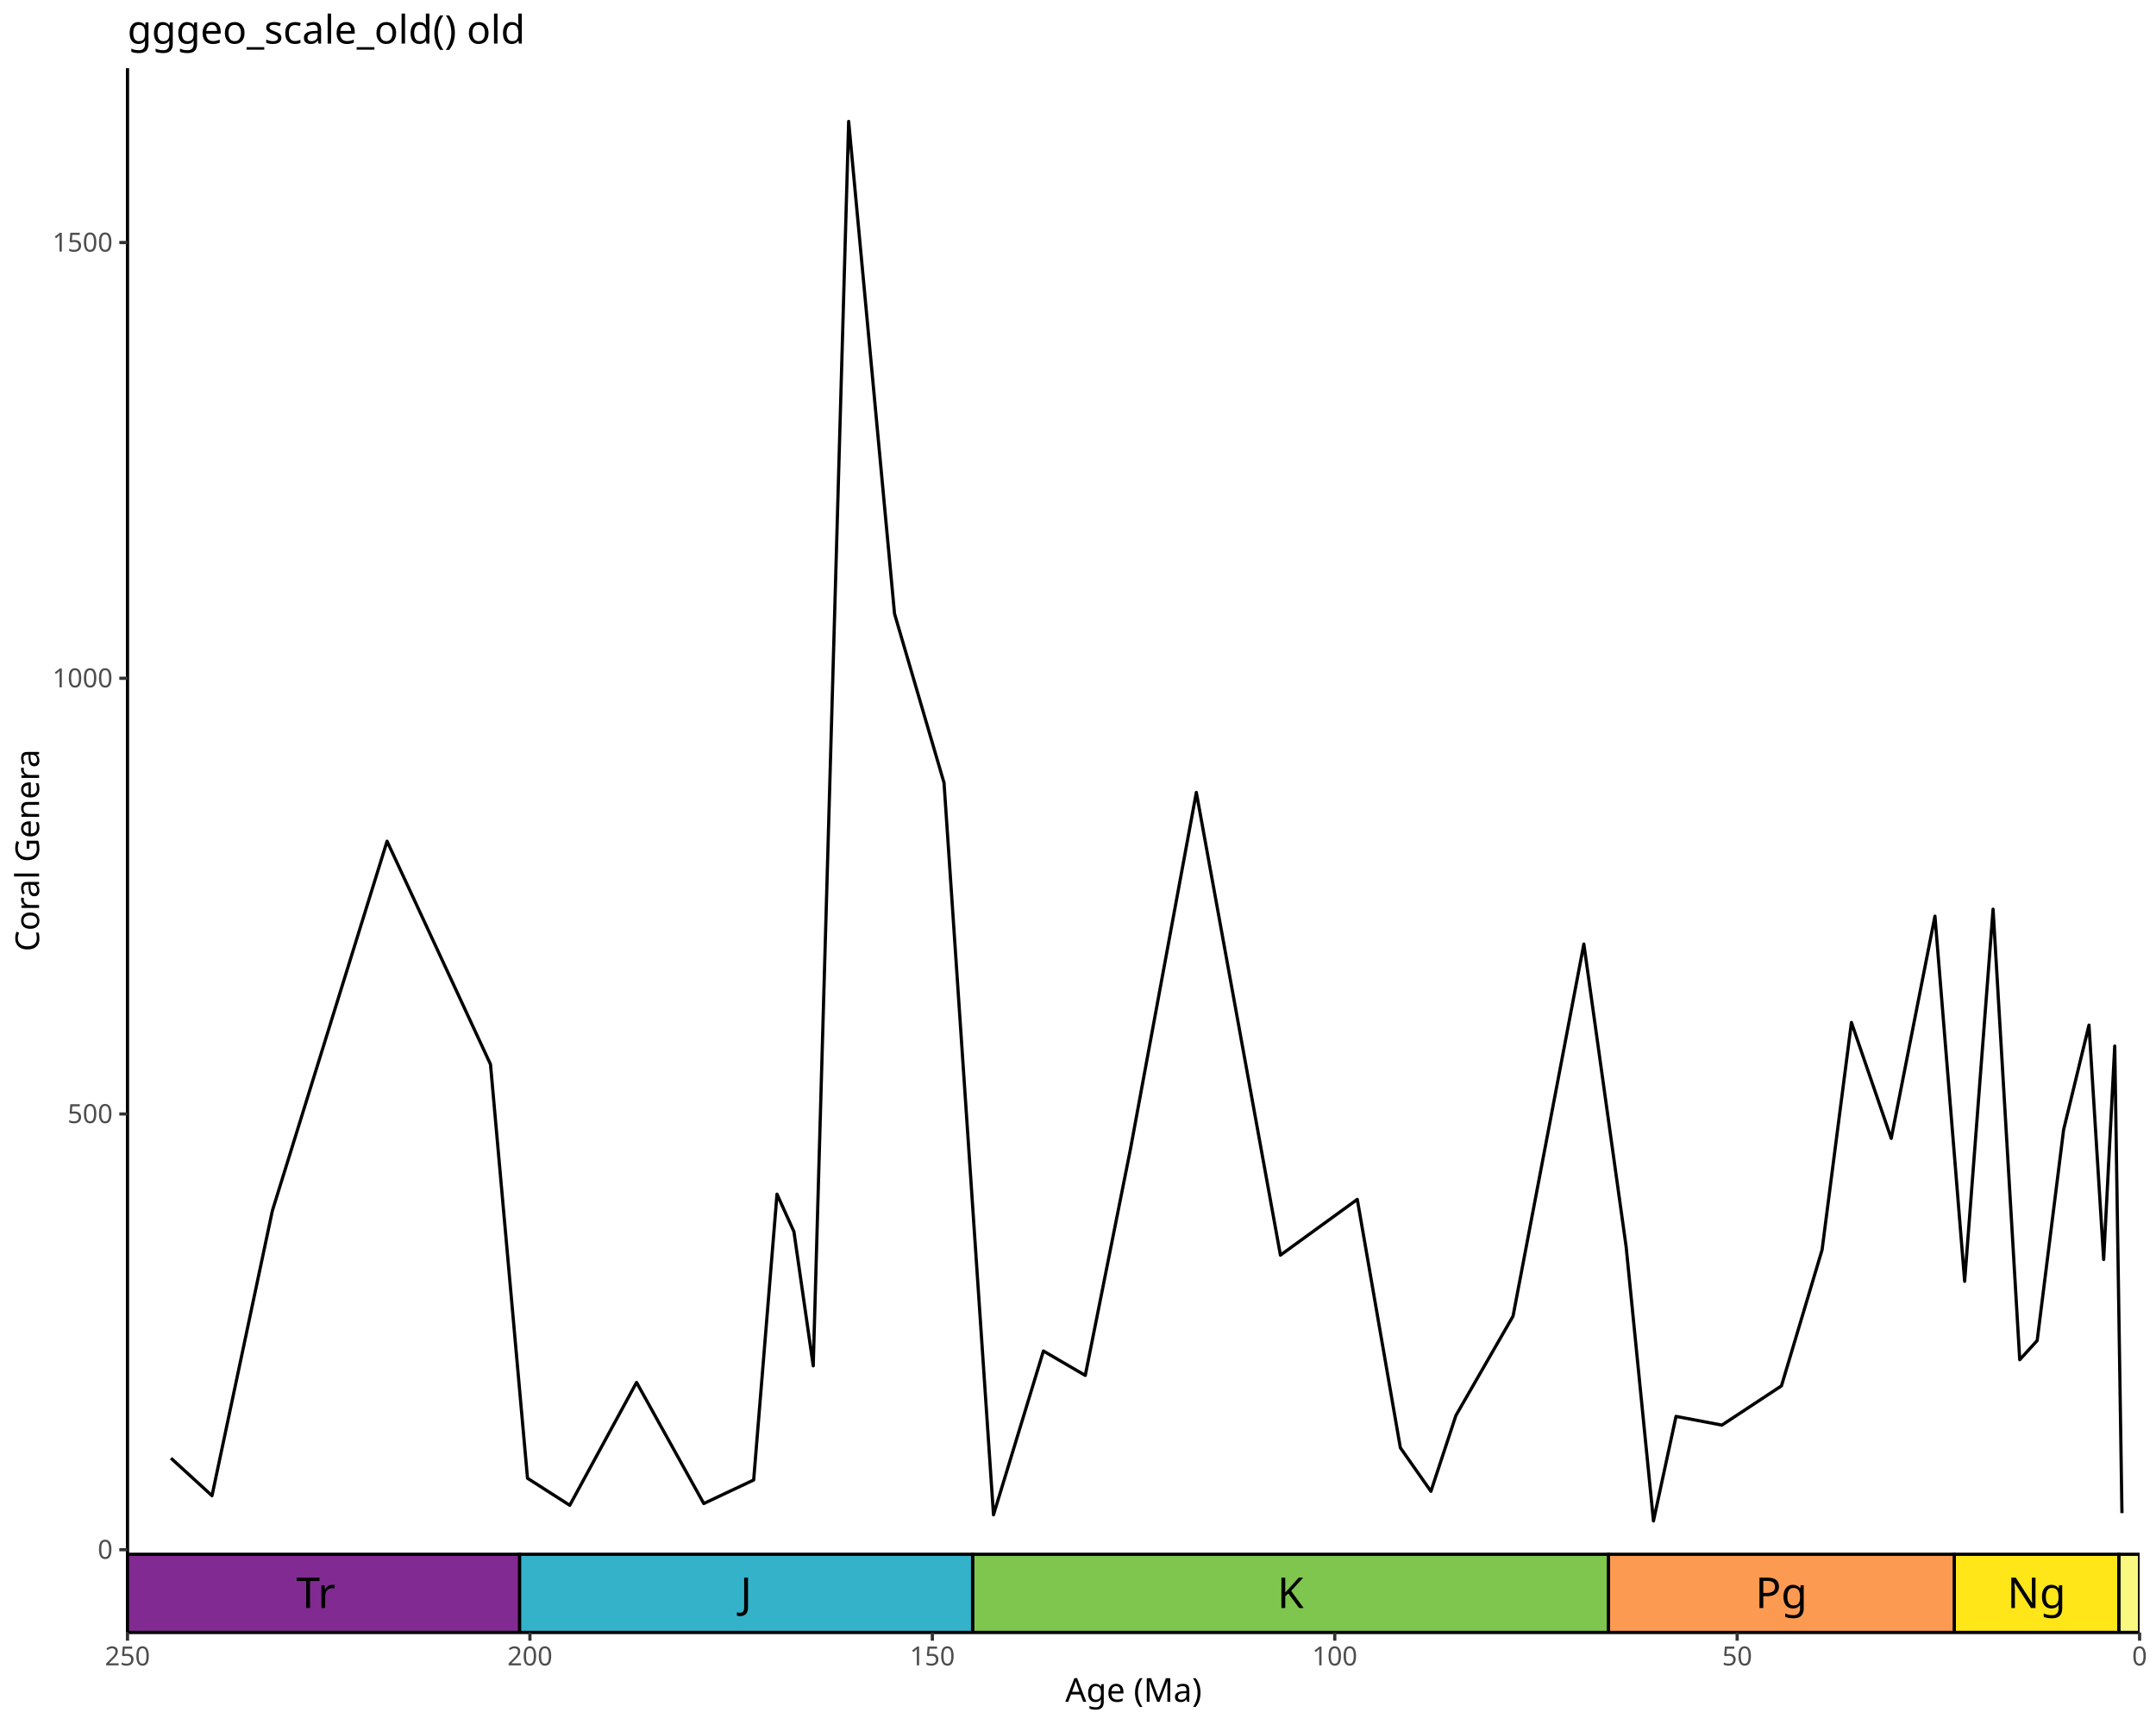
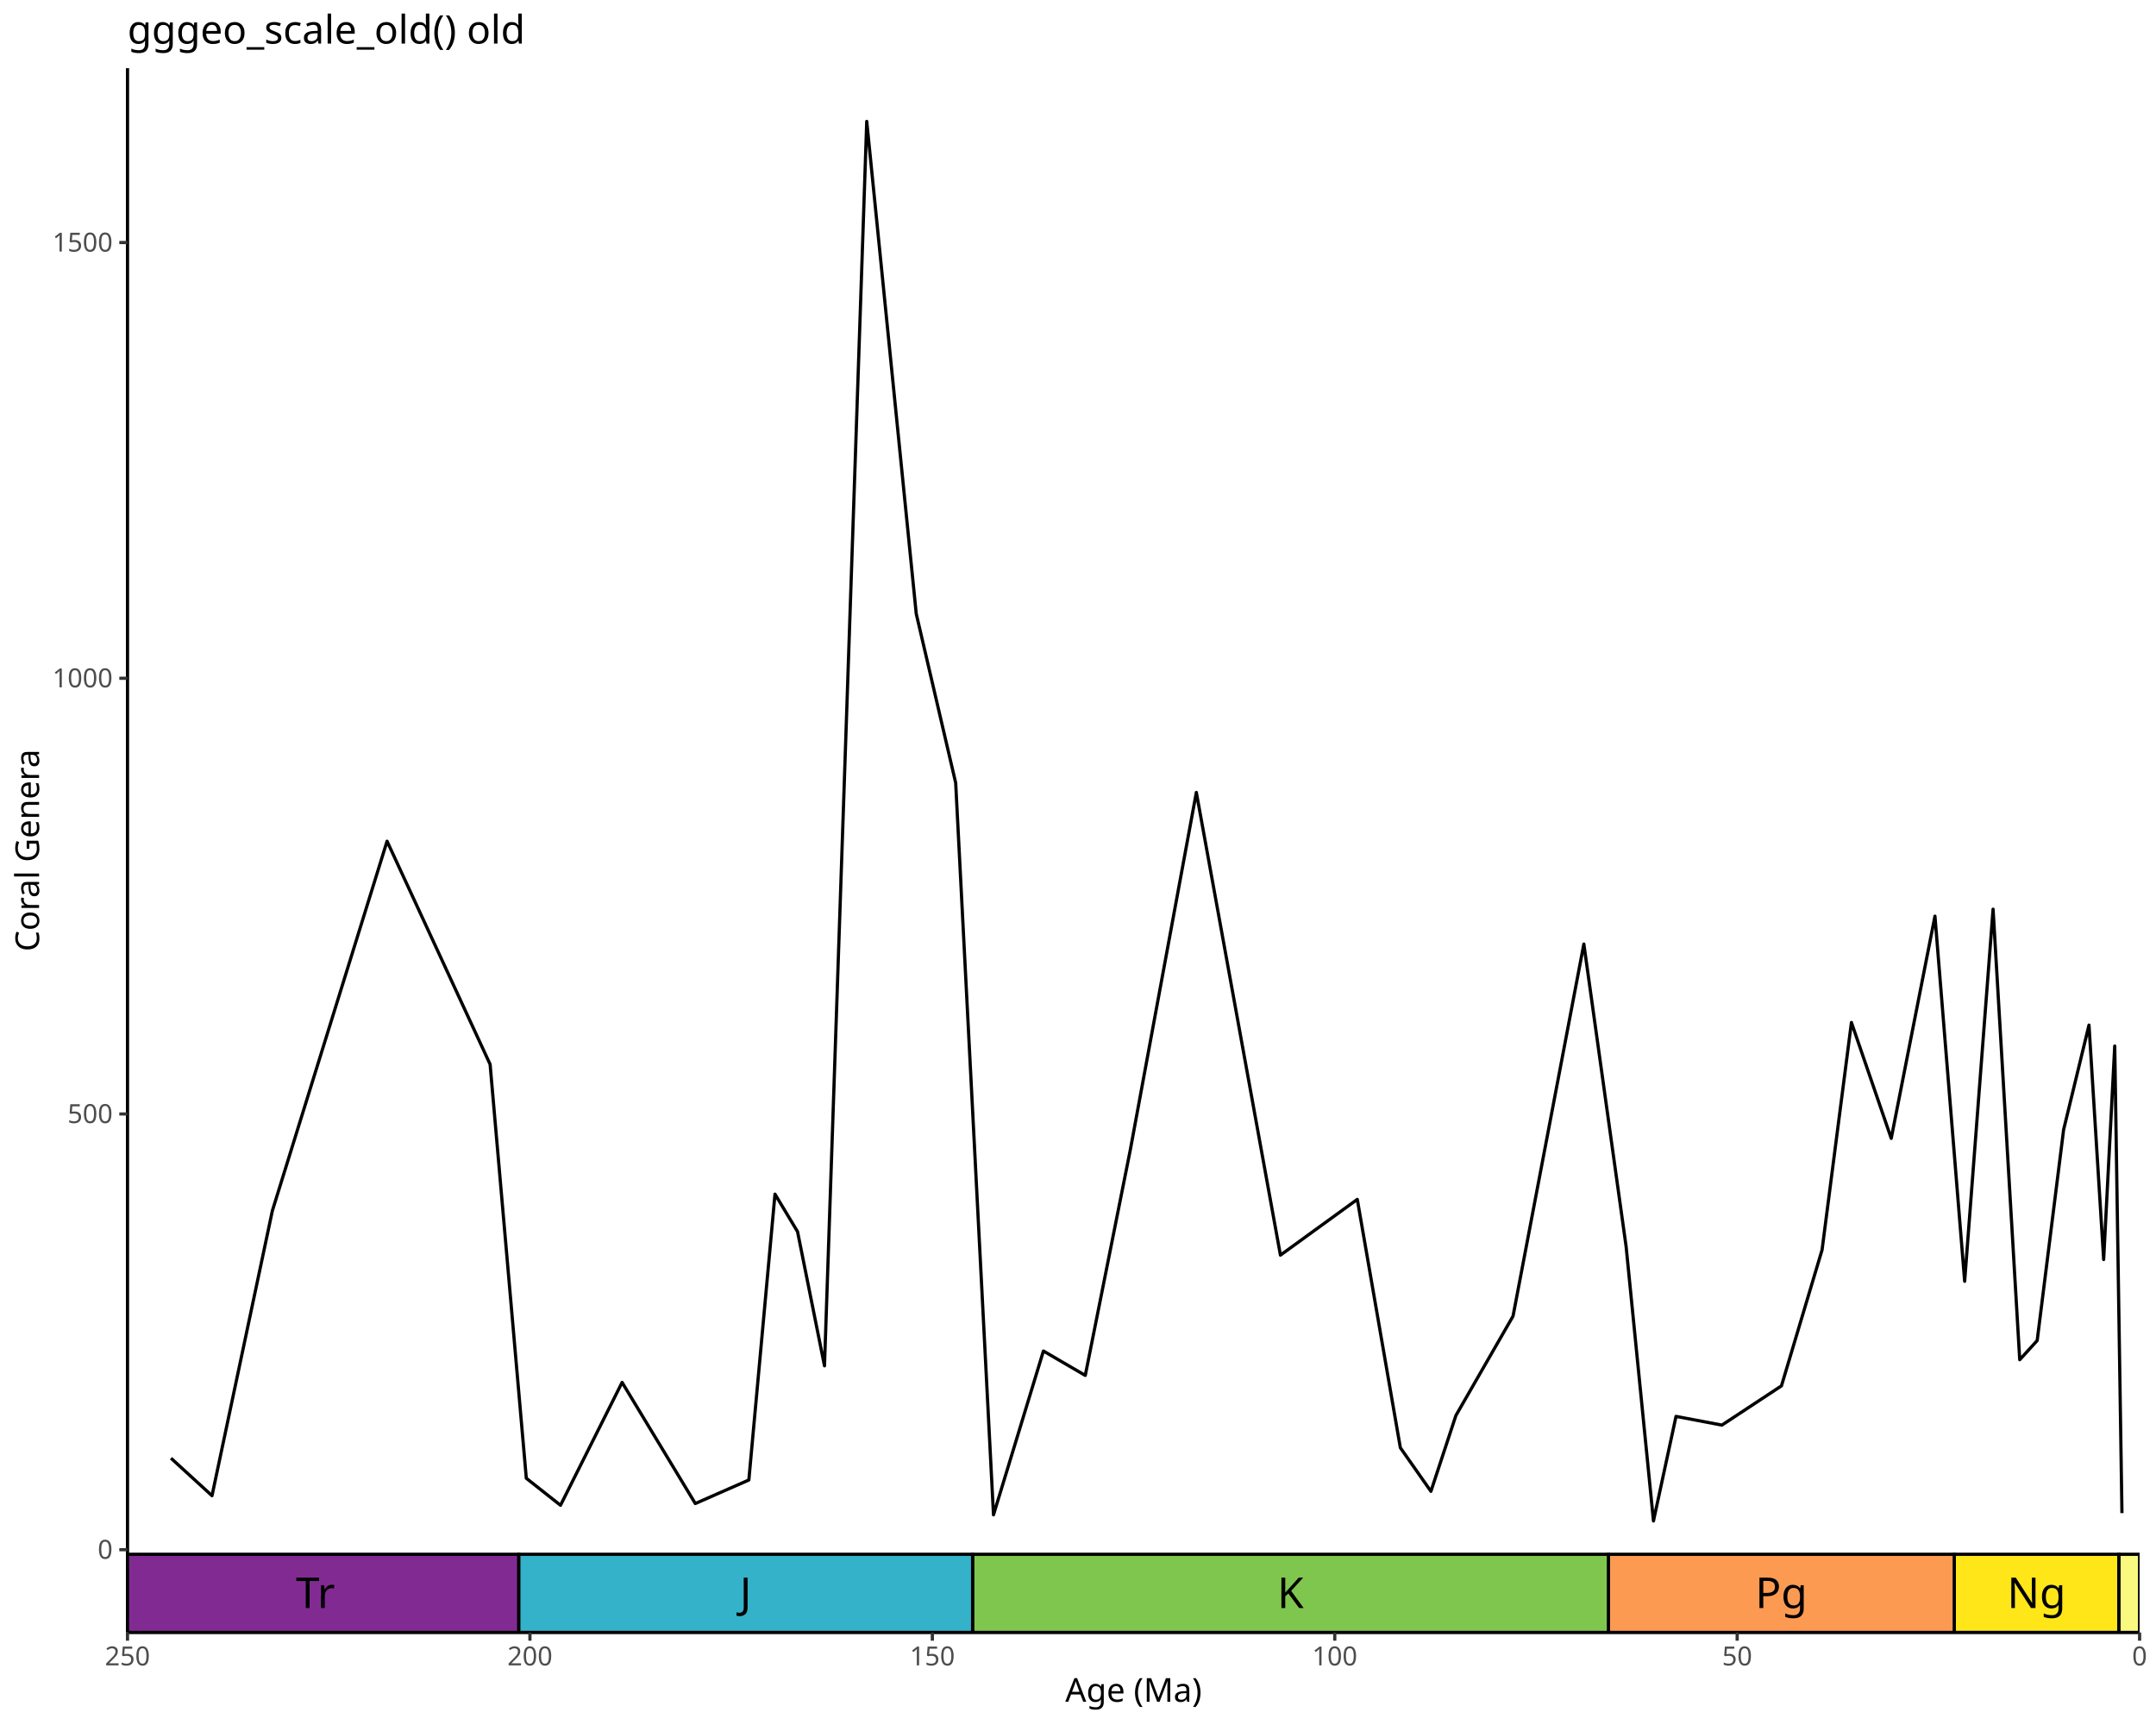
<svg xmlns="http://www.w3.org/2000/svg" class="svglite" data-engine-version="2.0" width="720.00pt" height="576.00pt" viewBox="0 0 720.00 576.00">
  <defs>
    <style type="text/css">
    .svglite line, .svglite polyline, .svglite polygon, .svglite path, .svglite rect, .svglite circle {
      fill: none;
      stroke: #000000;
      stroke-linecap: round;
      stroke-linejoin: round;
      stroke-miterlimit: 10.00;
    }
  </style>
  </defs>
  <rect width="100%" height="100%" style="stroke: none; fill: #FFFFFF;" />
  <defs>
    <clipPath id="cpMC4wMHw3MjAuMDB8MC4wMHw1NzYuMDA=">
      <rect x="0.00" y="0.00" width="720.00" height="576.00" />
    </clipPath>
  </defs>
  <g clip-path="url(#cpMC4wMHw3MjAuMDB8MC4wMHw1NzYuMDA=)">
    <rect x="0.00" y="0.00" width="720.00" height="576.00" style="stroke-width: 1.07; stroke: #FFFFFF; fill: #FFFFFF;" />
  </g>
  <defs>
    <clipPath id="cpNDIuNTh8NzE0LjUyfDIyLjc4fDU0NS4xMQ==">
      <rect x="42.58" y="22.78" width="671.94" height="522.33" />
    </clipPath>
  </defs>
  <g clip-path="url(#cpNDIuNTh8NzE0LjUyfDIyLjc4fDU0NS4xMQ==)">
    <rect x="42.58" y="22.78" width="671.94" height="522.33" style="stroke-width: 1.07; stroke: none; fill: #FFFFFF;" />
-     <polyline points="57.10,486.91 70.80,499.43 90.96,404.27 129.26,280.89 163.80,355.39 176.16,493.61 190.27,502.63 212.58,461.60 235.03,502.05 251.69,494.19 259.48,398.74 265.13,411.26 271.58,456.07 283.41,40.53 298.73,204.94 315.26,261.40 331.78,505.83 348.45,451.12 362.43,459.27 377.48,383.90 399.52,264.60 427.60,419.11 453.27,400.49 467.65,483.42 477.86,497.97 486.20,472.66 505.28,439.48 528.93,315.23 543.04,416.20 552.18,507.87 559.71,472.95 575.03,475.86 594.92,462.76 608.48,417.37 618.29,341.42 631.58,380.12 646.18,305.92 656.10,427.84 665.59,303.59 674.49,454.03 680.32,447.63 689.15,377.21 697.62,342.29 702.52,420.57 706.22,349.28 708.63,505.25 " style="stroke-width: 1.07; stroke-linecap: butt;" />
+     <polyline points="57.10,486.91 70.80,499.43 90.96,404.27 129.26,280.89 163.67,355.39 175.76,493.61 187.18,502.63 207.75,461.60 232.20,502.05 250.08,494.19 258.81,398.74 266.34,411.26 275.34,456.07 289.45,40.53 305.98,204.94 319.15,261.40 331.78,505.83 348.45,451.12 362.43,459.27 377.48,383.90 399.52,264.60 427.60,419.11 453.27,400.49 467.65,483.42 477.86,497.97 486.20,472.66 505.28,439.48 528.93,315.23 543.04,416.20 552.18,507.87 559.71,472.95 575.03,475.86 594.92,462.76 608.48,417.37 618.29,341.42 631.58,380.12 646.18,305.92 656.10,427.84 665.59,303.59 674.49,454.03 680.32,447.63 689.15,377.21 697.62,342.29 702.52,420.57 706.22,349.28 708.63,505.25 " style="stroke-width: 1.07; stroke-linecap: butt;" />
    <rect x="707.59" y="519.00" width="6.93" height="26.12" style="stroke-width: 1.07; stroke-linecap: square; stroke-linejoin: miter; fill: #F9F97F;" />
    <rect x="652.62" y="519.00" width="54.96" height="26.12" style="stroke-width: 1.07; stroke-linecap: square; stroke-linejoin: miter; fill: #FFE619;" />
    <rect x="537.13" y="519.00" width="115.49" height="26.12" style="stroke-width: 1.07; stroke-linecap: square; stroke-linejoin: miter; fill: #FD9A52;" />
    <rect x="324.80" y="519.00" width="212.33" height="26.12" style="stroke-width: 1.07; stroke-linecap: square; stroke-linejoin: miter; fill: #7FC64E;" />
-     <rect x="173.48" y="519.00" width="151.32" height="26.12" style="stroke-width: 1.07; stroke-linecap: square; stroke-linejoin: miter; fill: #34B2C9;" />
-     <rect x="37.47" y="519.00" width="136.01" height="26.12" style="stroke-width: 1.07; stroke-linecap: square; stroke-linejoin: miter; fill: #812B92;" />
+     <rect x="173.21" y="519.00" width="151.59" height="26.12" style="stroke-width: 1.07; stroke-linecap: square; stroke-linejoin: miter; fill: #34B2C9;" />
+     <rect x="37.47" y="519.00" width="135.74" height="26.12" style="stroke-width: 1.07; stroke-linecap: square; stroke-linejoin: miter; fill: #812B92;" />
    <rect x="-88.85" y="519.00" width="126.32" height="26.12" style="stroke-width: 1.07; stroke-linecap: square; stroke-linejoin: miter; fill: #F04028;" />
    <rect x="-250.11" y="519.00" width="161.27" height="26.12" style="stroke-width: 1.07; stroke-linecap: square; stroke-linejoin: miter; fill: #67A599;" />
    <rect x="-412.18" y="519.00" width="162.07" height="26.12" style="stroke-width: 1.07; stroke-linecap: square; stroke-linejoin: miter; fill: #CB8C37;" />
    <rect x="-478.30" y="519.00" width="66.12" height="26.12" style="stroke-width: 1.07; stroke-linecap: square; stroke-linejoin: miter; fill: #B3E1B6;" />
    <rect x="-590.11" y="519.00" width="111.81" height="26.12" style="stroke-width: 1.07; stroke-linecap: square; stroke-linejoin: miter; fill: #009270;" />
    <rect x="-733.64" y="519.00" width="143.53" height="26.12" style="stroke-width: 1.07; stroke-linecap: square; stroke-linejoin: miter; fill: #7FA056;" />
    <rect x="-992.20" y="519.00" width="258.56" height="26.12" style="stroke-width: 1.07; stroke-linecap: square; stroke-linejoin: miter; fill: #FFC3E1;" />
    <rect x="-1220.66" y="519.00" width="228.46" height="26.12" style="stroke-width: 1.07; stroke-linecap: square; stroke-linejoin: miter; fill: #FFAFD7;" />
    <rect x="-1973.23" y="519.00" width="752.57" height="26.12" style="stroke-width: 1.07; stroke-linecap: square; stroke-linejoin: miter; fill: #FFA5D2;" />
    <rect x="-2510.78" y="519.00" width="537.55" height="26.12" style="stroke-width: 1.07; stroke-linecap: square; stroke-linejoin: miter; fill: #FFA5D2;" />
    <rect x="-3048.33" y="519.00" width="537.55" height="26.12" style="stroke-width: 1.07; stroke-linecap: square; stroke-linejoin: miter; fill: #FF98CC;" />
    <text x="680.10" y="536.95" text-anchor="middle" style="font-size: 14.23px; font-family: sans;" textLength="18.19px" lengthAdjust="spacingAndGlyphs">Ng</text>
    <text x="594.88" y="536.95" text-anchor="middle" style="font-size: 14.23px; font-family: sans;" textLength="17.40px" lengthAdjust="spacingAndGlyphs">Pg</text>
    <text x="430.96" y="536.95" text-anchor="middle" style="font-size: 14.23px; font-family: sans;" textLength="9.49px" lengthAdjust="spacingAndGlyphs">K</text>
-     <text x="249.14" y="536.95" text-anchor="middle" style="font-size: 14.23px; font-family: sans;" textLength="7.12px" lengthAdjust="spacingAndGlyphs">J</text>
-     <text x="105.47" y="536.95" text-anchor="middle" style="font-size: 14.23px; font-family: sans;" textLength="13.43px" lengthAdjust="spacingAndGlyphs">Tr</text>
+     <text x="249.00" y="536.95" text-anchor="middle" style="font-size: 14.23px; font-family: sans;" textLength="7.12px" lengthAdjust="spacingAndGlyphs">J</text>
+     <text x="105.34" y="536.95" text-anchor="middle" style="font-size: 14.23px; font-family: sans;" textLength="13.43px" lengthAdjust="spacingAndGlyphs">Tr</text>
    <text x="-25.69" y="536.95" text-anchor="middle" style="font-size: 14.23px; font-family: sans;" textLength="9.49px" lengthAdjust="spacingAndGlyphs">P</text>
    <text x="-169.48" y="536.95" text-anchor="middle" style="font-size: 14.23px; font-family: sans;" textLength="10.28px" lengthAdjust="spacingAndGlyphs">C</text>
    <text x="-331.15" y="536.95" text-anchor="middle" style="font-size: 14.23px; font-family: sans;" textLength="10.28px" lengthAdjust="spacingAndGlyphs">D</text>
    <text x="-445.24" y="536.95" text-anchor="middle" style="font-size: 14.23px; font-family: sans;" textLength="9.49px" lengthAdjust="spacingAndGlyphs">S</text>
    <text x="-534.21" y="536.95" text-anchor="middle" style="font-size: 14.23px; font-family: sans;" textLength="11.07px" lengthAdjust="spacingAndGlyphs">O</text>
    <text x="-661.88" y="536.95" text-anchor="middle" style="font-size: 14.23px; font-family: sans;" textLength="22.13px" lengthAdjust="spacingAndGlyphs">Cm</text>
    <text x="-862.92" y="536.95" text-anchor="middle" style="font-size: 14.23px; font-family: sans;" textLength="9.49px" lengthAdjust="spacingAndGlyphs">E</text>
    <text x="-1106.43" y="536.95" text-anchor="middle" style="font-size: 14.23px; font-family: sans;" textLength="15.01px" lengthAdjust="spacingAndGlyphs">Cr</text>
    <text x="-1596.95" y="536.95" text-anchor="middle" style="font-size: 14.23px; font-family: sans;" textLength="8.69px" lengthAdjust="spacingAndGlyphs">T</text>
    <text x="-2242.01" y="536.95" text-anchor="middle" style="font-size: 14.23px; font-family: sans;" textLength="13.44px" lengthAdjust="spacingAndGlyphs">St</text>
    <text x="-2779.56" y="536.95" text-anchor="middle" style="font-size: 14.23px; font-family: sans;" textLength="16.61px" lengthAdjust="spacingAndGlyphs">Ec</text>
  </g>
  <g clip-path="url(#cpMC4wMHw3MjAuMDB8MC4wMHw1NzYuMDA=)">
    <polyline points="42.58,545.11 42.58,22.78 " style="stroke-width: 1.07; stroke-linecap: butt;" />
    <text x="37.65" y="520.50" text-anchor="end" style="font-size: 8.80px; fill: #4D4D4D; font-family: sans;" textLength="4.89px" lengthAdjust="spacingAndGlyphs">0</text>
    <text x="37.65" y="375.00" text-anchor="end" style="font-size: 8.80px; fill: #4D4D4D; font-family: sans;" textLength="14.68px" lengthAdjust="spacingAndGlyphs">500</text>
    <text x="37.65" y="229.51" text-anchor="end" style="font-size: 8.80px; fill: #4D4D4D; font-family: sans;" textLength="19.58px" lengthAdjust="spacingAndGlyphs">1000</text>
    <text x="37.65" y="84.01" text-anchor="end" style="font-size: 8.80px; fill: #4D4D4D; font-family: sans;" textLength="19.58px" lengthAdjust="spacingAndGlyphs">1500</text>
    <polyline points="39.84,517.47 42.58,517.47 " style="stroke-width: 1.07; stroke: #333333; stroke-linecap: butt;" />
    <polyline points="39.84,371.97 42.58,371.97 " style="stroke-width: 1.07; stroke: #333333; stroke-linecap: butt;" />
    <polyline points="39.84,226.48 42.58,226.48 " style="stroke-width: 1.07; stroke: #333333; stroke-linecap: butt;" />
    <polyline points="39.84,80.98 42.58,80.98 " style="stroke-width: 1.07; stroke: #333333; stroke-linecap: butt;" />
    <polyline points="42.58,545.11 714.52,545.11 " style="stroke-width: 1.07; stroke-linecap: butt;" />
    <polyline points="714.52,547.85 714.52,545.11 " style="stroke-width: 1.07; stroke: #333333; stroke-linecap: butt;" />
    <polyline points="580.13,547.85 580.13,545.11 " style="stroke-width: 1.07; stroke: #333333; stroke-linecap: butt;" />
    <polyline points="445.75,547.85 445.75,545.11 " style="stroke-width: 1.07; stroke: #333333; stroke-linecap: butt;" />
    <polyline points="311.36,547.85 311.36,545.11 " style="stroke-width: 1.07; stroke: #333333; stroke-linecap: butt;" />
    <polyline points="176.97,547.85 176.97,545.11 " style="stroke-width: 1.07; stroke: #333333; stroke-linecap: butt;" />
    <polyline points="42.58,547.85 42.58,545.11 " style="stroke-width: 1.07; stroke: #333333; stroke-linecap: butt;" />
    <text x="714.52" y="556.10" text-anchor="middle" style="font-size: 8.80px; fill: #4D4D4D; font-family: sans;" textLength="4.89px" lengthAdjust="spacingAndGlyphs">0</text>
    <text x="580.13" y="556.10" text-anchor="middle" style="font-size: 8.80px; fill: #4D4D4D; font-family: sans;" textLength="9.79px" lengthAdjust="spacingAndGlyphs">50</text>
    <text x="445.75" y="556.10" text-anchor="middle" style="font-size: 8.80px; fill: #4D4D4D; font-family: sans;" textLength="14.68px" lengthAdjust="spacingAndGlyphs">100</text>
    <text x="311.36" y="556.10" text-anchor="middle" style="font-size: 8.80px; fill: #4D4D4D; font-family: sans;" textLength="14.68px" lengthAdjust="spacingAndGlyphs">150</text>
    <text x="176.97" y="556.10" text-anchor="middle" style="font-size: 8.80px; fill: #4D4D4D; font-family: sans;" textLength="14.68px" lengthAdjust="spacingAndGlyphs">200</text>
    <text x="42.58" y="556.10" text-anchor="middle" style="font-size: 8.80px; fill: #4D4D4D; font-family: sans;" textLength="14.68px" lengthAdjust="spacingAndGlyphs">250</text>
    <text x="378.55" y="568.24" text-anchor="middle" style="font-size: 11.00px; font-family: sans;" textLength="45.24px" lengthAdjust="spacingAndGlyphs">Age (Ma)</text>
    <text transform="translate(13.05,283.95) rotate(-90)" text-anchor="middle" style="font-size: 11.00px; font-family: sans;" textLength="66.04px" lengthAdjust="spacingAndGlyphs">Coral Genera</text>
    <text x="42.58" y="14.56" style="font-size: 13.20px; font-family: sans;" textLength="129.90px" lengthAdjust="spacingAndGlyphs">gggeo_scale_old() old</text>
  </g>
</svg>
